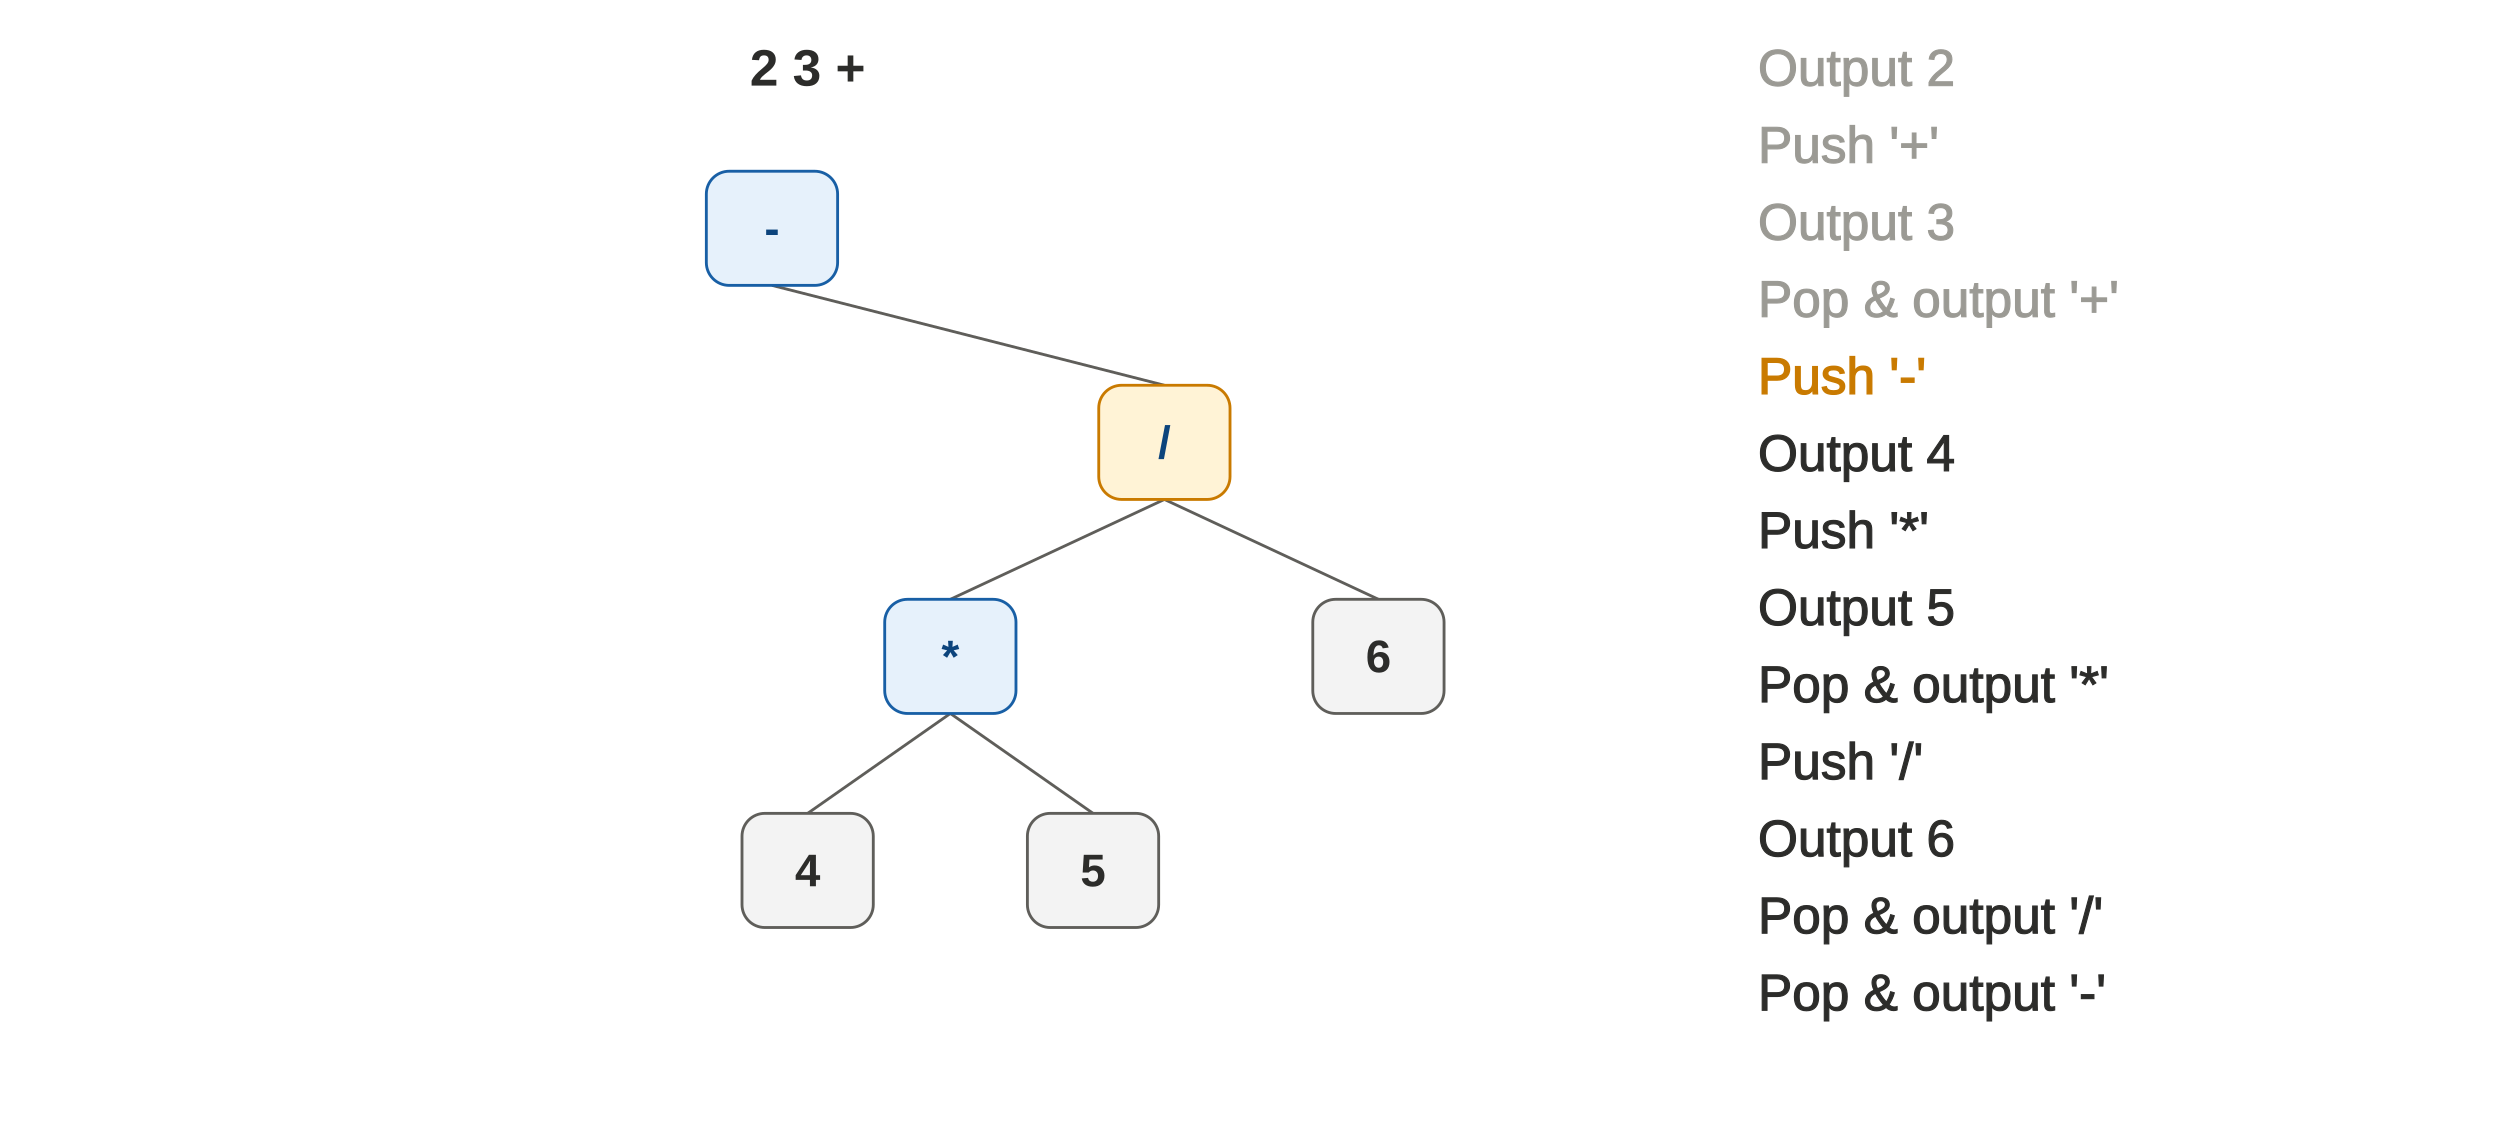
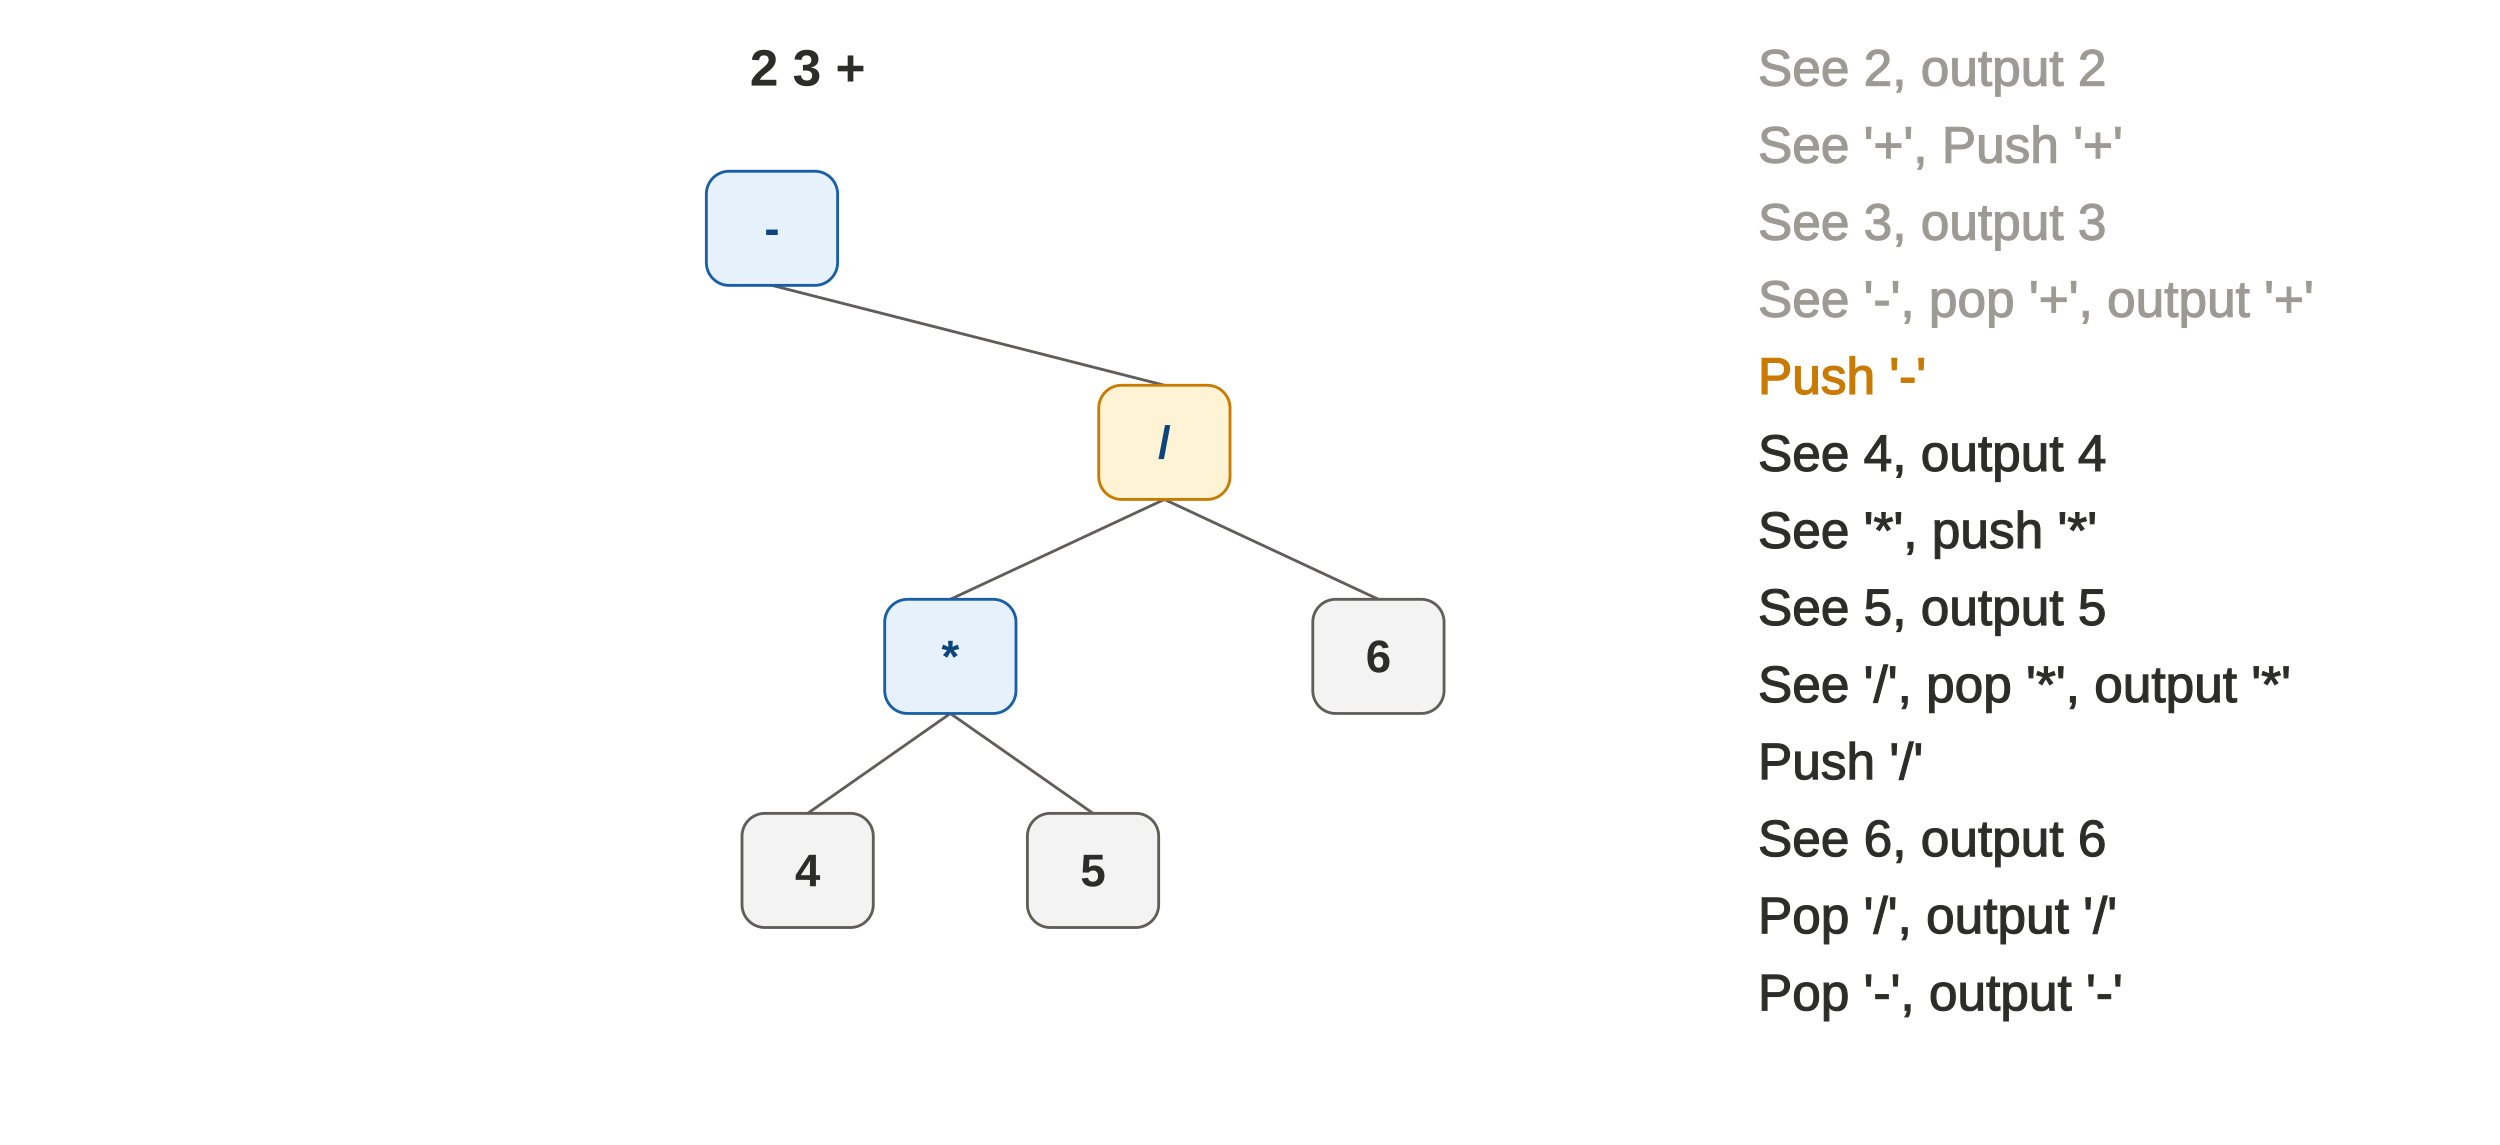
<svg xmlns="http://www.w3.org/2000/svg" width="876" height="401" viewBox="0 0 876 401">
  <text x="283.0" y="30" text-anchor="middle" font-family="Arial, Helvetica, sans-serif" font-size="18" font-weight="600" fill="#2C2C2A">2 3 +</text>
  <line x1="270.5" y1="100.0" x2="408.0" y2="135.0" stroke="#5F5E5A" stroke-width="1" />
  <line x1="408.0" y1="175.0" x2="333.0" y2="210.0" stroke="#5F5E5A" stroke-width="1" />
  <line x1="333.0" y1="250.0" x2="283.0" y2="285.0" stroke="#5F5E5A" stroke-width="1" />
  <line x1="333.0" y1="250.0" x2="383.0" y2="285.0" stroke="#5F5E5A" stroke-width="1" />
  <line x1="408.0" y1="175.0" x2="483.0" y2="210.0" stroke="#5F5E5A" stroke-width="1" />
  <rect x="247.5" y="60.0" width="46" height="40" rx="8" fill="#E6F1FB" stroke="#185FA5" stroke-width="1" />
  <text x="270.5" y="80.0" text-anchor="middle" dominant-baseline="central" font-family="Arial, Helvetica, sans-serif" font-size="16" font-weight="600" fill="#0C447C">-</text>
  <rect x="385.0" y="135.0" width="46" height="40" rx="8" fill="#FFF3D6" stroke="#C97A00" stroke-width="1" />
  <text x="408.0" y="155.0" text-anchor="middle" dominant-baseline="central" font-family="Arial, Helvetica, sans-serif" font-size="16" font-weight="600" fill="#0C447C">/</text>
  <rect x="310.0" y="210.0" width="46" height="40" rx="8" fill="#E6F1FB" stroke="#185FA5" stroke-width="1" />
  <text x="333.0" y="230.0" text-anchor="middle" dominant-baseline="central" font-family="Arial, Helvetica, sans-serif" font-size="16" font-weight="600" fill="#0C447C">*</text>
  <rect x="260.0" y="285.0" width="46" height="40" rx="8" fill="#F3F3F3" stroke="#5F5E5A" stroke-width="1" />
  <text x="283.0" y="305.0" text-anchor="middle" dominant-baseline="central" font-family="Arial, Helvetica, sans-serif" font-size="16" font-weight="600" fill="#2C2C2A">4</text>
  <rect x="360.0" y="285.0" width="46" height="40" rx="8" fill="#F3F3F3" stroke="#5F5E5A" stroke-width="1" />
  <text x="383.0" y="305.0" text-anchor="middle" dominant-baseline="central" font-family="Arial, Helvetica, sans-serif" font-size="16" font-weight="600" fill="#2C2C2A">5</text>
  <rect x="460.0" y="210.0" width="46" height="40" rx="8" fill="#F3F3F3" stroke="#5F5E5A" stroke-width="1" />
  <text x="483.0" y="230.0" text-anchor="middle" dominant-baseline="central" font-family="Arial, Helvetica, sans-serif" font-size="16" font-weight="600" fill="#2C2C2A">6</text>
-   <text id="log-line-1" x="616.0" y="30.0" font-family="Arial, Helvetica, sans-serif" font-size="18" fill="#9B9A94" stroke="#9B9A94" stroke-width="0.4">Output 2</text>
-   <text id="log-line-2" x="616.0" y="57.0" font-family="Arial, Helvetica, sans-serif" font-size="18" fill="#9B9A94" stroke="#9B9A94" stroke-width="0.4">Push '+'</text>
-   <text id="log-line-3" x="616.0" y="84.0" font-family="Arial, Helvetica, sans-serif" font-size="18" fill="#9B9A94" stroke="#9B9A94" stroke-width="0.4">Output 3</text>
-   <text id="log-line-4" x="616.0" y="111.0" font-family="Arial, Helvetica, sans-serif" font-size="18" fill="#9B9A94" stroke="#9B9A94" stroke-width="0.4">Pop &amp; output '+'</text>
+   <text id="log-line-1" x="616.0" y="30.0" font-family="Arial, Helvetica, sans-serif" font-size="18" fill="#9B9A94" stroke="#9B9A94" stroke-width="0.4">See 2, output 2</text>
+   <text id="log-line-2" x="616.0" y="57.0" font-family="Arial, Helvetica, sans-serif" font-size="18" fill="#9B9A94" stroke="#9B9A94" stroke-width="0.4">See '+', Push '+'</text>
+   <text id="log-line-3" x="616.0" y="84.0" font-family="Arial, Helvetica, sans-serif" font-size="18" fill="#9B9A94" stroke="#9B9A94" stroke-width="0.4">See 3, output 3</text>
+   <text id="log-line-4" x="616.0" y="111.0" font-family="Arial, Helvetica, sans-serif" font-size="18" fill="#9B9A94" stroke="#9B9A94" stroke-width="0.4">See '-', pop '+', output '+'</text>
  <text id="log-line-5" x="616.0" y="138.0" font-family="Arial, Helvetica, sans-serif" font-size="18" fill="#C97A00" stroke="#C97A00" stroke-width="0.5">Push '-'</text>
-   <text id="log-line-6" x="616.0" y="165.0" font-family="Arial, Helvetica, sans-serif" font-size="18" fill="#2C2C2A" stroke="#2C2C2A" stroke-width="0.4">Output 4</text>
-   <text id="log-line-7" x="616.0" y="192.0" font-family="Arial, Helvetica, sans-serif" font-size="18" fill="#2C2C2A" stroke="#2C2C2A" stroke-width="0.4">Push '*'</text>
-   <text id="log-line-8" x="616.0" y="219.0" font-family="Arial, Helvetica, sans-serif" font-size="18" fill="#2C2C2A" stroke="#2C2C2A" stroke-width="0.4">Output 5</text>
-   <text id="log-line-9" x="616.0" y="246.0" font-family="Arial, Helvetica, sans-serif" font-size="18" fill="#2C2C2A" stroke="#2C2C2A" stroke-width="0.4">Pop &amp; output '*'</text>
+   <text id="log-line-6" x="616.0" y="165.0" font-family="Arial, Helvetica, sans-serif" font-size="18" fill="#2C2C2A" stroke="#2C2C2A" stroke-width="0.4">See 4, output 4</text>
+   <text id="log-line-7" x="616.0" y="192.0" font-family="Arial, Helvetica, sans-serif" font-size="18" fill="#2C2C2A" stroke="#2C2C2A" stroke-width="0.4">See '*', push '*'</text>
+   <text id="log-line-8" x="616.0" y="219.0" font-family="Arial, Helvetica, sans-serif" font-size="18" fill="#2C2C2A" stroke="#2C2C2A" stroke-width="0.4">See 5, output 5</text>
+   <text id="log-line-9" x="616.0" y="246.0" font-family="Arial, Helvetica, sans-serif" font-size="18" fill="#2C2C2A" stroke="#2C2C2A" stroke-width="0.4">See '/', pop '*', output '*'</text>
  <text id="log-line-10" x="616.0" y="273.0" font-family="Arial, Helvetica, sans-serif" font-size="18" fill="#2C2C2A" stroke="#2C2C2A" stroke-width="0.4">Push '/'</text>
-   <text id="log-line-11" x="616.0" y="300.0" font-family="Arial, Helvetica, sans-serif" font-size="18" fill="#2C2C2A" stroke="#2C2C2A" stroke-width="0.4">Output 6</text>
-   <text id="log-line-12" x="616.0" y="327.0" font-family="Arial, Helvetica, sans-serif" font-size="18" fill="#2C2C2A" stroke="#2C2C2A" stroke-width="0.4">Pop &amp; output '/'</text>
-   <text id="log-line-13" x="616.0" y="354.0" font-family="Arial, Helvetica, sans-serif" font-size="18" fill="#2C2C2A" stroke="#2C2C2A" stroke-width="0.4">Pop &amp; output '-'</text>
+   <text id="log-line-11" x="616.0" y="300.0" font-family="Arial, Helvetica, sans-serif" font-size="18" fill="#2C2C2A" stroke="#2C2C2A" stroke-width="0.4">See 6, output 6</text>
+   <text id="log-line-12" x="616.0" y="327.0" font-family="Arial, Helvetica, sans-serif" font-size="18" fill="#2C2C2A" stroke="#2C2C2A" stroke-width="0.4">Pop '/', output '/'</text>
+   <text id="log-line-13" x="616.0" y="354.0" font-family="Arial, Helvetica, sans-serif" font-size="18" fill="#2C2C2A" stroke="#2C2C2A" stroke-width="0.4">Pop '-', output '-'</text>
</svg>
